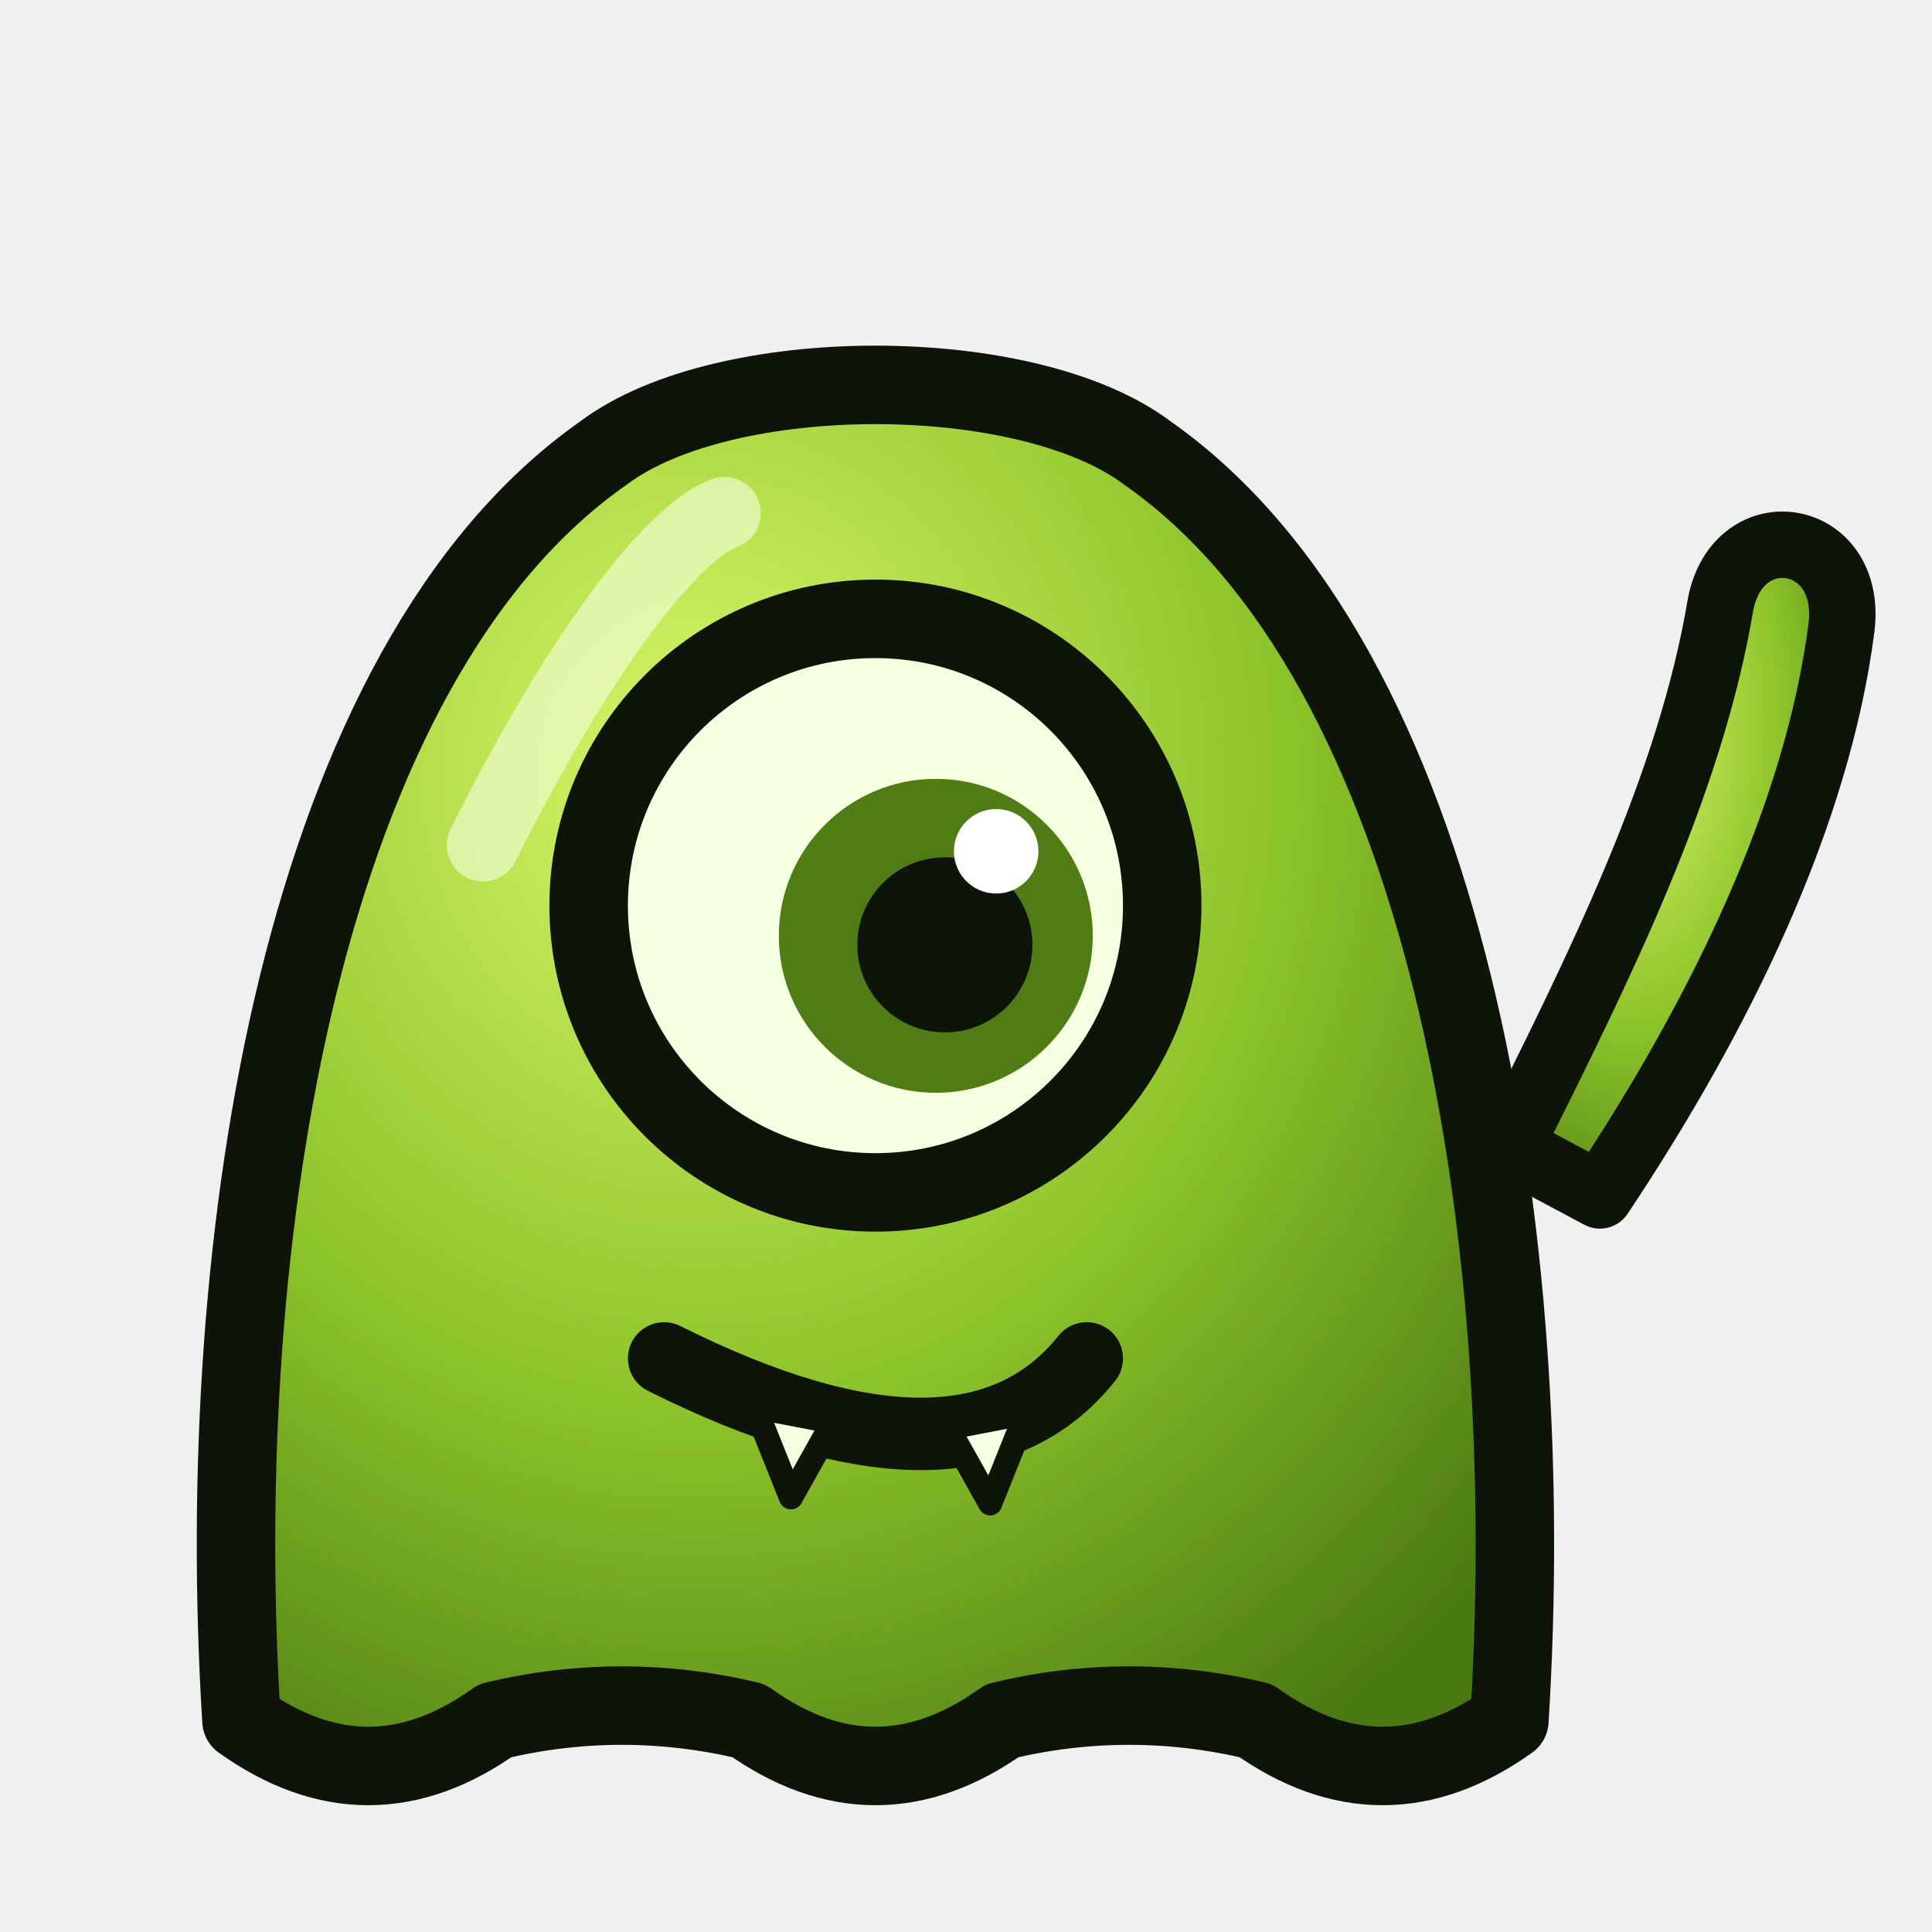
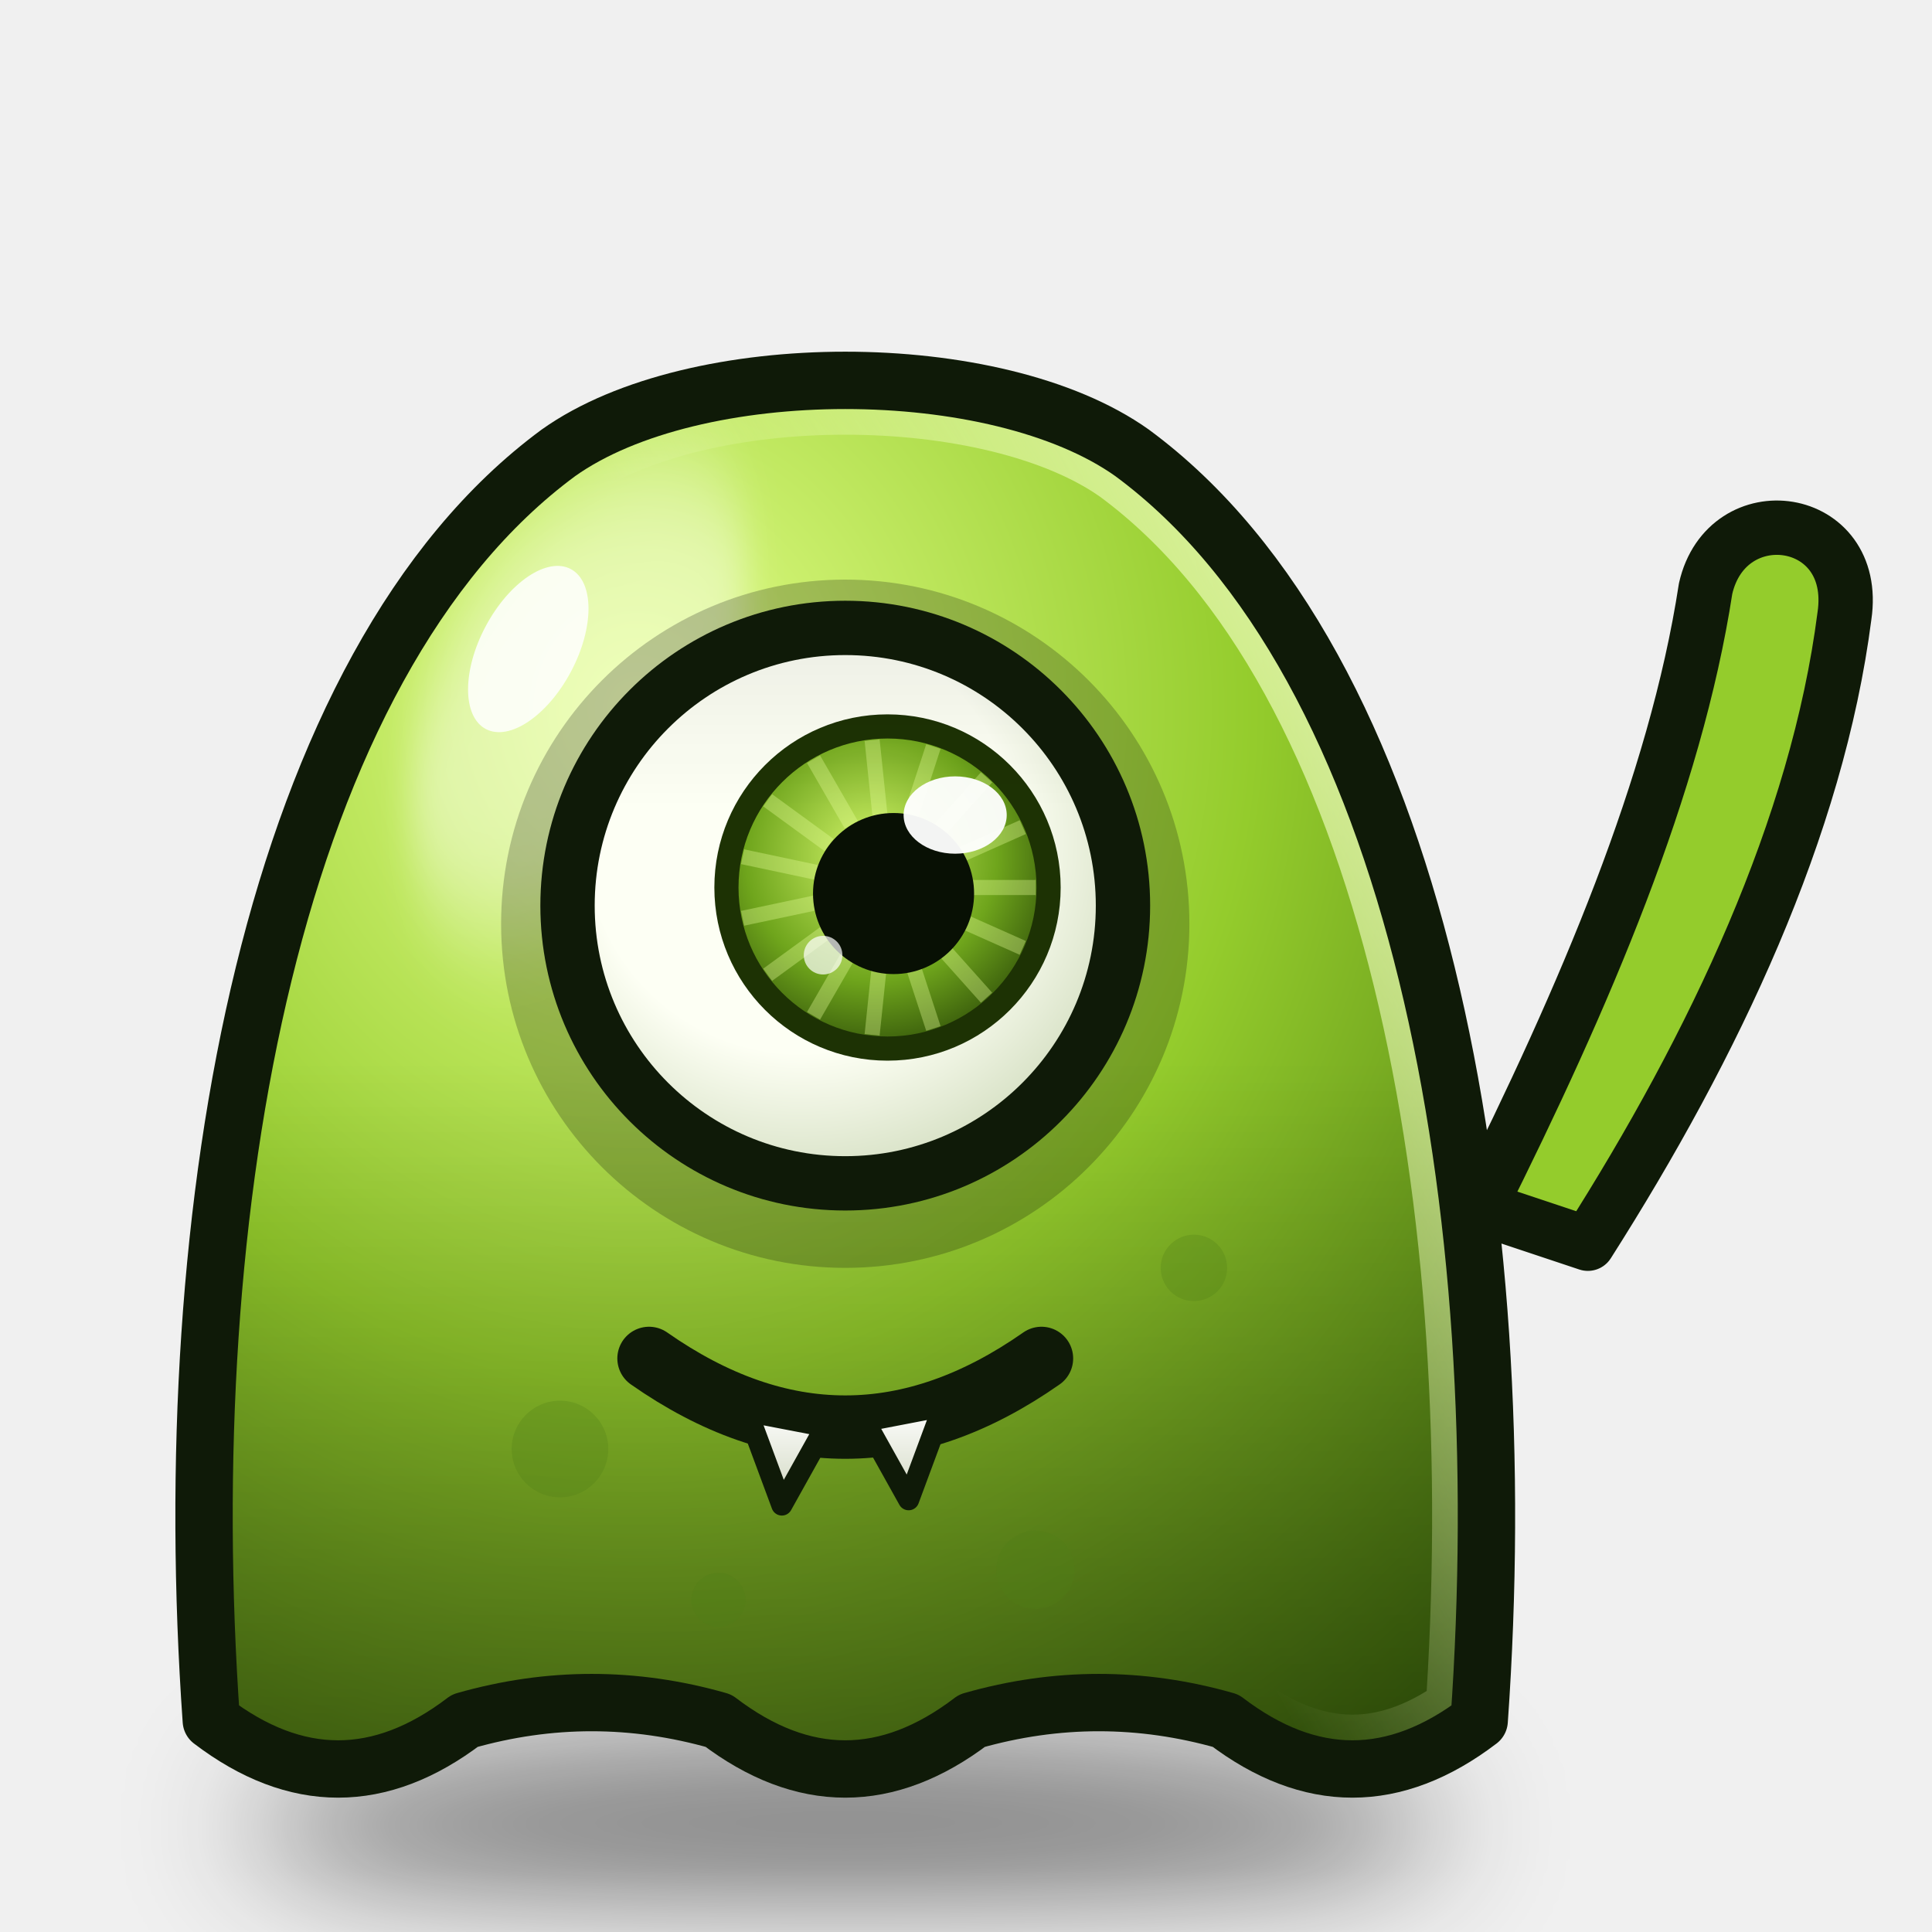
- <svg xmlns="http://www.w3.org/2000/svg" viewBox="0 0 64 64">
+ <svg xmlns="http://www.w3.org/2000/svg" viewBox="0 0 64 64" width="64" height="64">
+   <path d="M49,40 C52.5,33 55.5,26 56.5,19.5 C57.2,16.4 61.6,17 61.1,20.4 C60.2,27.4 56.8,34.6 52.6,41.2Z" fill="#94cc2c" stroke="#0f1a08" stroke-width="1.8" stroke-linejoin="round" />
  <defs>
-     <radialGradient id="b" cx=".36" cy=".28" r=".85">
-       <stop offset="0" stop-color="#d8f86a" />
-       <stop offset=".55" stop-color="#8cc22a" />
-       <stop offset="1" stop-color="#4c7a12" />
+     <radialGradient id="m181b" cx=".34" cy=".24" r=".95">
+       <stop offset="0" stop-color="#e4ff8a" />
+       <stop offset=".5" stop-color="#94cc2c" />
+       <stop offset="1" stop-color="#3f6a0c" />
    </radialGradient>
-     <radialGradient id="d" cx=".36" cy=".28" r=".85">
-       <stop offset="0" stop-color="#3a4a2a" />
-       <stop offset=".6" stop-color="#1c2614" />
-       <stop offset="1" stop-color="#0c1208" />
-     </radialGradient>
-     <radialGradient id="p" cx=".36" cy=".28" r=".85">
-       <stop offset="0" stop-color="#c9b6ff" />
-       <stop offset=".55" stop-color="#8b6fe0" />
-       <stop offset="1" stop-color="#4f3a9e" />
-     </radialGradient>
-     <filter id="gl" x="-50%" y="-50%" width="200%" height="200%">
-       <feGaussianBlur stdDeviation="1.6" result="x" />
-       <feMerge>
-         <feMergeNode in="x" />
-         <feMergeNode in="SourceGraphic" />
-       </feMerge>
+     <linearGradient id="m181ao" x1="0" y1="0" x2="0" y2="1">
+       <stop offset=".55" stop-color="#000" stop-opacity="0" />
+       <stop offset="1" stop-color="#000" stop-opacity=".42" />
+     </linearGradient>
+     <linearGradient id="m181rim" x1="1" y1=".2" x2="0" y2=".8">
+       <stop offset="0" stop-color="#f3ffc4" stop-opacity=".95" />
+       <stop offset=".45" stop-color="#f3ffc4" stop-opacity="0" />
+     </linearGradient>
+     <clipPath id="m181c">
+       <path d="M7,57 C5.8,40 9,22 18.5,15 C23,11.8 33,11.8 37.5,15 C47,22 50.2,40 49,57 Q44.80,60.2 40.60,57 Q36.40,55.8 32.20,57 Q28.00,60.2 23.80,57 Q19.60,55.8 15.40,57 Q11.20,60.2 7.00,57Z" />
+     </clipPath>
+     <filter id="m181bl" x="-50%" y="-50%" width="200%" height="200%">
+       <feGaussianBlur stdDeviation="1.3" />
+     </filter>
+     <filter id="m181sh" x="-50%" y="-50%" width="200%" height="200%">
+       <feGaussianBlur stdDeviation="2.2" />
    </filter>
  </defs>
-   <path d="M50,38 C53,32 56,26 57,20 C57.6,17 61.4,17.6 61,20.8 C60.2,27 57,33.6 53,39.6Z" fill="url(#b)" stroke="#0e140a" stroke-width="2.2" stroke-linejoin="round" stroke-linecap="round" />
-   <path d="M8,57 C7,41 10,22 20,15 C24,12 34,12 38,15 C48,22 51,41 50,57 Q45.8,60 41.6,57 Q37.4,56 33.2,57 Q29.0,60 24.8,57 Q20.6,56 16.4,57 Q12.2,60 8.0,57Z" fill="url(#b)" stroke="#0e140a" stroke-width="2.6" stroke-linejoin="round" stroke-linecap="round" />
-   <path d="M16,28 C19.5,21 22.5,17.5 24,17" stroke="#f6ffe0" stroke-opacity=".6" stroke-width="2.4" fill="none" stroke-linecap="round" />
-   <circle cx="29" cy="30" r="9.5" fill="#f6ffe0" stroke="#0e140a" stroke-width="2.6" stroke-linejoin="round" stroke-linecap="round" />
-   <circle cx="31" cy="31" r="5.2" fill="#4f7c14" />
-   <circle cx="31.3" cy="31.3" r="2.9" fill="#0e140a" />
-   <circle cx="33" cy="28.2" r="1.4" fill="#fff" />
-   <path d="M22,45 Q32,50 36,45" stroke="#0e140a" stroke-width="2.4" fill="none" stroke-linecap="round" />
-   <path d="M25,46.6 l1.2,3 l1.4,-2.5Z M31.4,47.3 l1.4,2.5 l1.2,-3Z" fill="#f6ffe0" stroke="#0e140a" stroke-width=".8" stroke-linejoin="round" />
+   <ellipse cx="28" cy="60.5" rx="19.95" ry="3.2" fill="#000" opacity=".45" filter="url(#m181sh)" />
+   <path d="M7,57 C5.8,40 9,22 18.5,15 C23,11.8 33,11.8 37.5,15 C47,22 50.2,40 49,57 Q44.80,60.2 40.60,57 Q36.40,55.8 32.20,57 Q28.00,60.2 23.80,57 Q19.60,55.8 15.40,57 Q11.20,60.2 7.00,57Z" fill="url(#m181b)" />
+   <g clip-path="url(#m181c)">
+     <rect x="0" y="0" width="64" height="64" fill="url(#m181ao)" />
+     <path d="M7,57 C5.8,40 9,22 18.5,15 C23,11.8 33,11.8 37.5,15 C47,22 50.2,40 49,57 Q44.80,60.2 40.60,57 Q36.40,55.8 32.20,57 Q28.00,60.2 23.80,57 Q19.60,55.8 15.40,57 Q11.20,60.2 7.00,57Z" fill="none" stroke="url(#m181rim)" stroke-width="3.6" />
+     <g fill="#4f7c14" opacity=".28">
+       <circle cx="18.55" cy="48" r="1.6" />
+       <circle cx="39.55" cy="42" r="1.1" />
+       <circle cx="23.8" cy="53" r=".9" />
+       <circle cx="34.3" cy="52" r="1.3" />
+     </g>
+     <ellipse cx="19.18" cy="23" rx="4.62" ry="8.4" transform="rotate(28 19.18 23)" fill="#fff" opacity="0.42" filter="url(#m181bl)" />
+     <ellipse cx="17.5" cy="21.5" rx="1.6" ry="3" transform="rotate(28 17.5 21.5)" fill="#fff" opacity=".85" />
+   </g>
+   <path d="M7,57 C5.8,40 9,22 18.5,15 C23,11.8 33,11.8 37.5,15 C47,22 50.2,40 49,57 Q44.80,60.2 40.60,57 Q36.40,55.8 32.20,57 Q28.00,60.2 23.80,57 Q19.60,55.8 15.40,57 Q11.20,60.2 7.00,57Z" fill="none" stroke="#0f1a08" stroke-width="1.9" stroke-linejoin="round" />
+   <defs>
+     <radialGradient id="e182s" cx=".42" cy=".38" r=".7">
+       <stop offset=".55" stop-color="#fdfff4" />
+       <stop offset="1" stop-color="#c9d6b4" />
+     </radialGradient>
+     <radialGradient id="e182i" cx=".45" cy=".4" r=".65">
+       <stop offset="0" stop-color="#d3f56a" />
+       <stop offset=".6" stop-color="#6fa51c" />
+       <stop offset="1" stop-color="#2d4c08" />
+     </radialGradient>
+     <linearGradient id="e182lid" x1="0" y1="0" x2="0" y2="1">
+       <stop offset="0" stop-color="#000" stop-opacity=".35" />
+       <stop offset=".45" stop-color="#000" stop-opacity="0" />
+     </linearGradient>
+     <clipPath id="e182c">
+       <circle cx="28" cy="30" r="9.2" />
+     </clipPath>
+   </defs>
+   <circle cx="28" cy="30.6" r="11.4" fill="#000" opacity=".22" />
+   <circle cx="28" cy="30" r="9.2" fill="url(#e182s)" />
+   <g clip-path="url(#e182c)">
+     <circle cx="29.4" cy="29.4" r="5.336" fill="url(#e182i)" />
+     <path d="M31.80,29.40 L34.31,29.40 M31.59,30.38 L33.88,31.40 M31.01,31.18 L32.68,33.05 M30.14,31.68 L30.92,34.07 M29.15,31.79 L28.89,34.28 M28.20,31.48 L26.95,33.65 M27.46,30.81 L25.43,32.29 M27.05,29.90 L24.60,30.42 M27.05,28.90 L24.60,28.38 M27.46,27.99 L25.43,26.51 M28.20,27.32 L26.95,25.15 M29.15,27.01 L28.89,24.52 M30.14,27.12 L30.92,24.73 M31.01,27.62 L32.68,25.75 M31.59,28.42 L33.88,27.40 " stroke="#e8ff9c" stroke-opacity=".35" stroke-width=".5" />
+     <circle cx="29.4" cy="29.4" r="5.336" fill="none" stroke="#1d3204" stroke-width="0.8" />
+     <circle cx="29.6" cy="29.6" r="2.668" fill="#081004" />
+     <rect x="0" y="0" width="64" height="64" fill="url(#e182lid)" transform="translate(0 -2)" opacity=".9" />
+   </g>
+   <ellipse cx="31.641" cy="26.999" rx="1.708" ry="1.281" fill="#fff" opacity=".95" />
+   <circle cx="27.266" cy="31.641" r="0.64" fill="#fff" opacity=".7" />
+   <circle cx="28" cy="30" r="9.2" fill="none" stroke="#0f1a08" stroke-width="1.8" />
+   <defs>
+     <linearGradient id="t183" x1="0" y1="0" x2="0" y2="1">
+       <stop offset="0" stop-color="#ffffff" />
+       <stop offset="1" stop-color="#cfd6bf" />
+     </linearGradient>
+   </defs>
+   <path d="M21.5,45 Q28,49.55 34.5,45" fill="none" stroke="#0f1a08" stroke-width="2.1" stroke-linecap="round" />
+   <path d="M24.75,46.755 l1.15,3.1 l1.45,-2.6Z M28.65,47.08 l1.45,2.6 l1.15,-3.1Z" fill="url(#t183)" stroke="#0f1a08" stroke-width=".7" stroke-linejoin="round" />
</svg>
